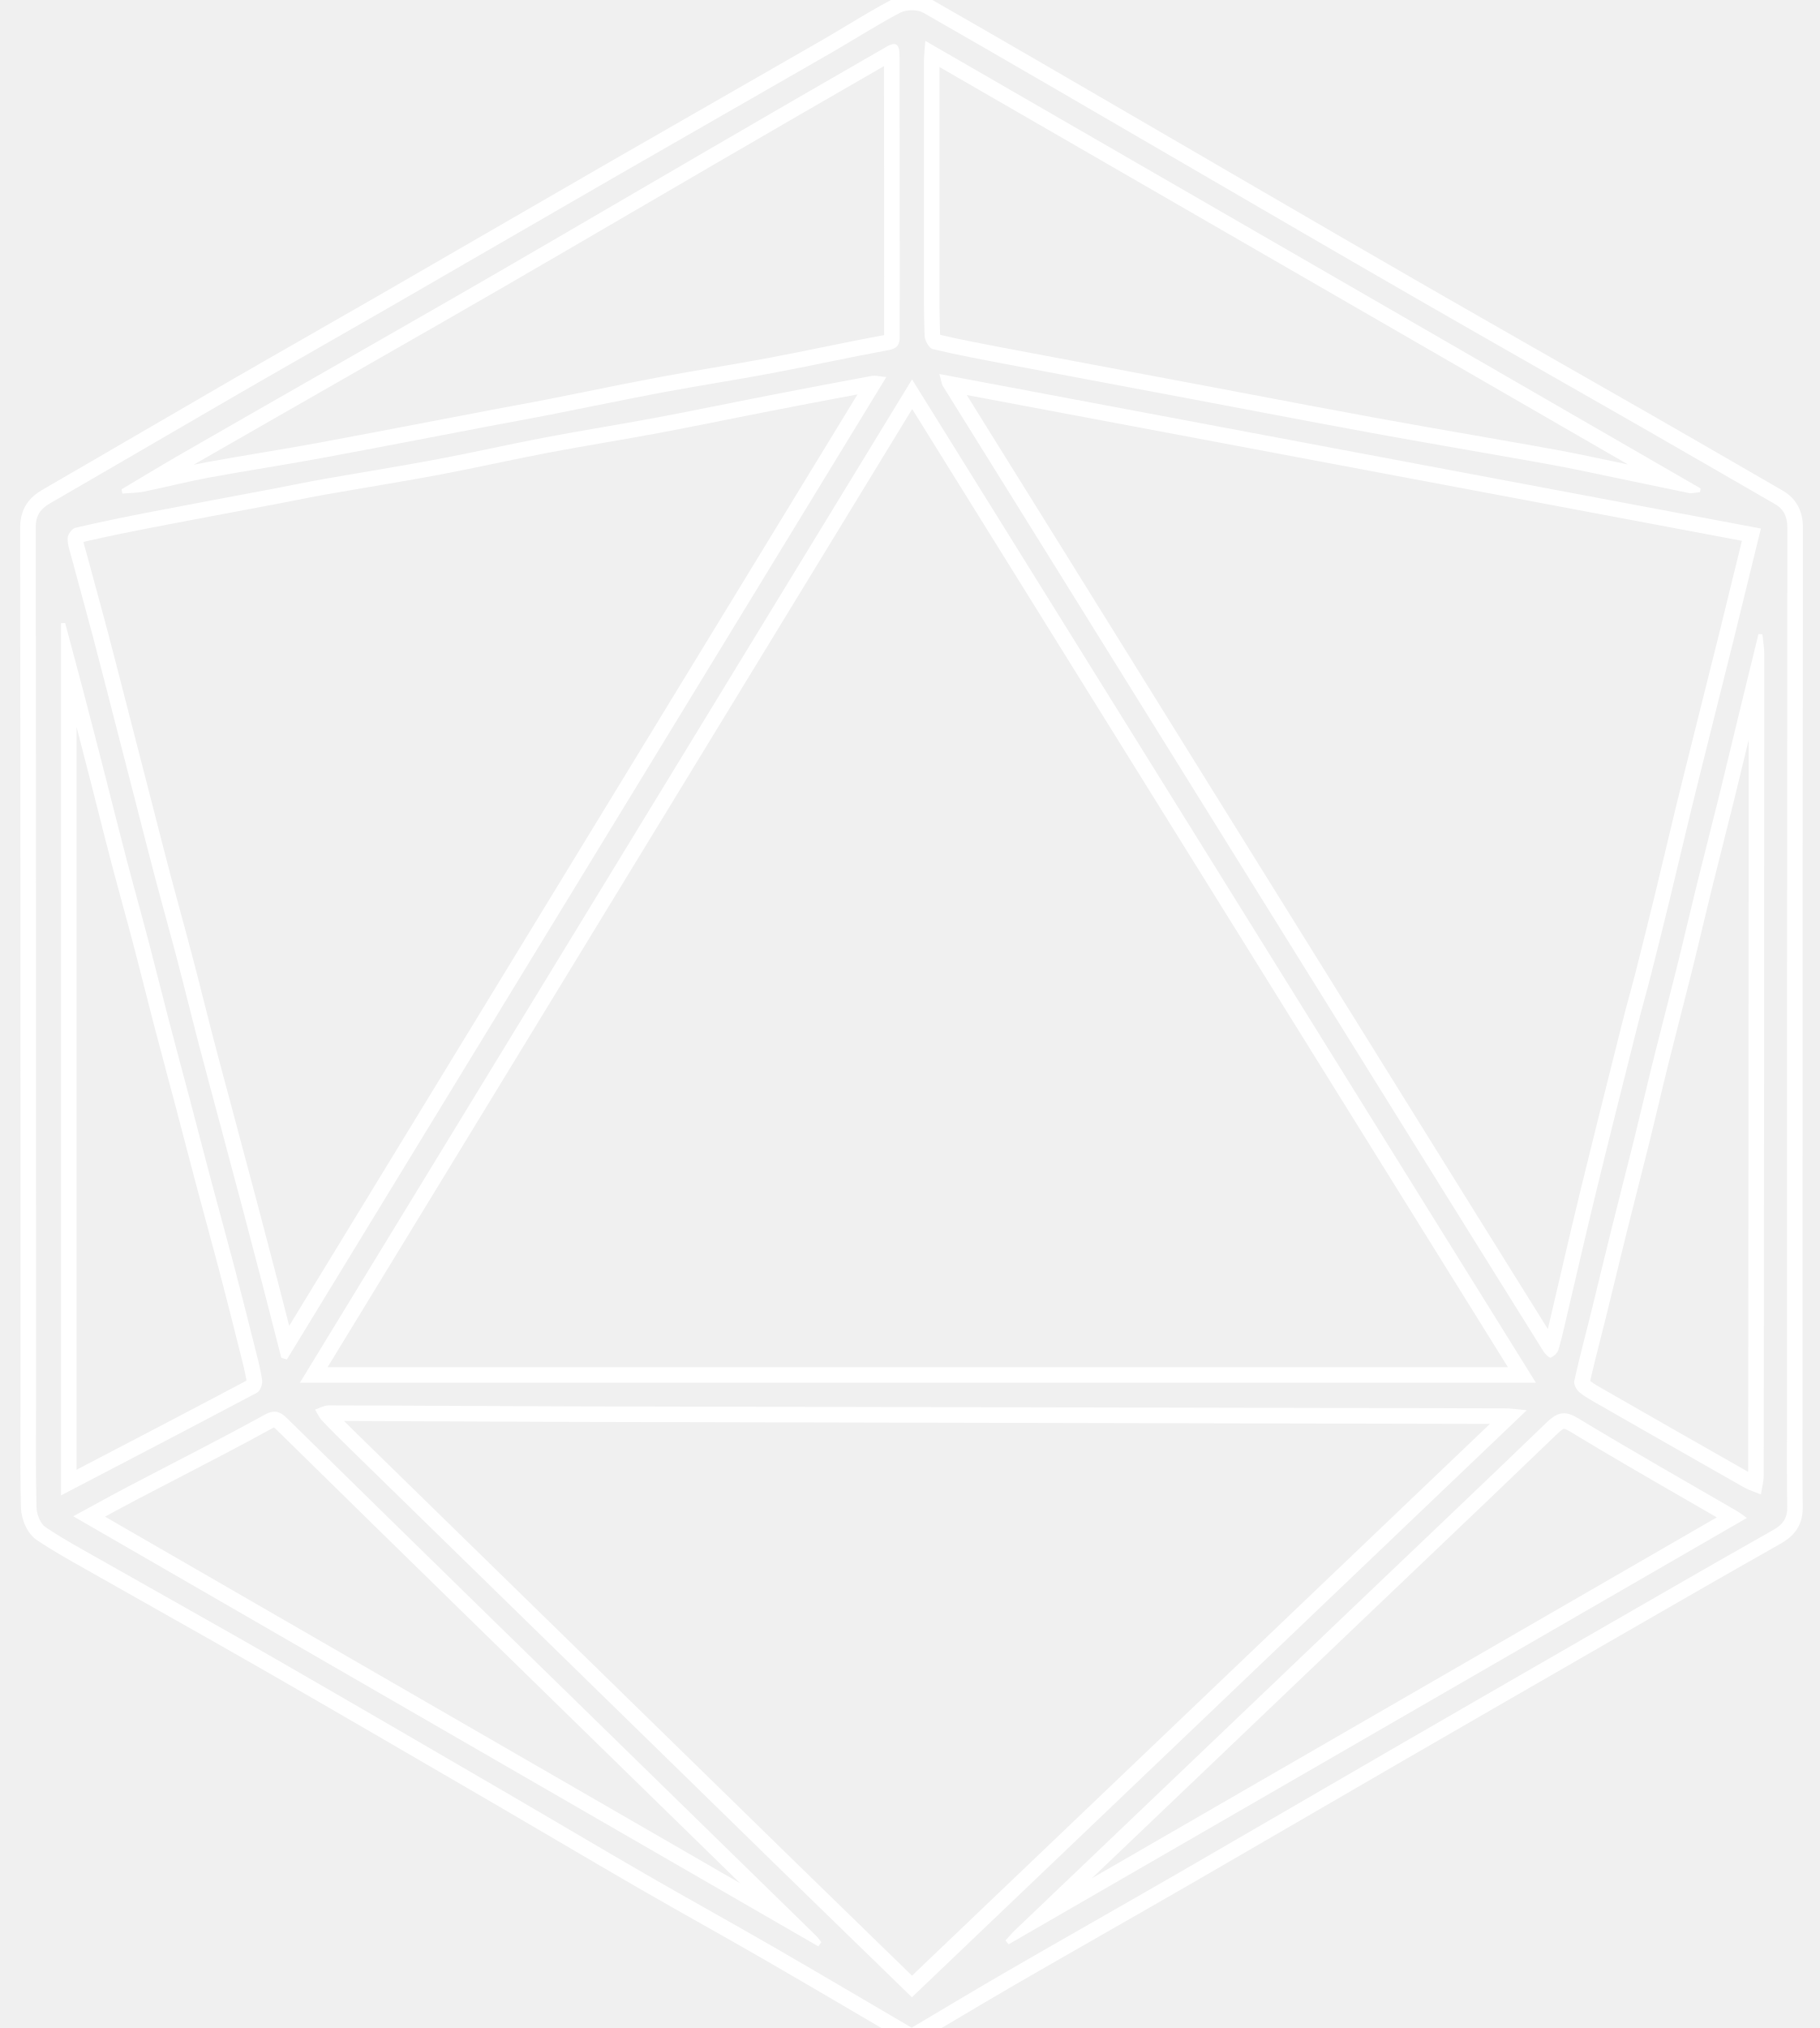
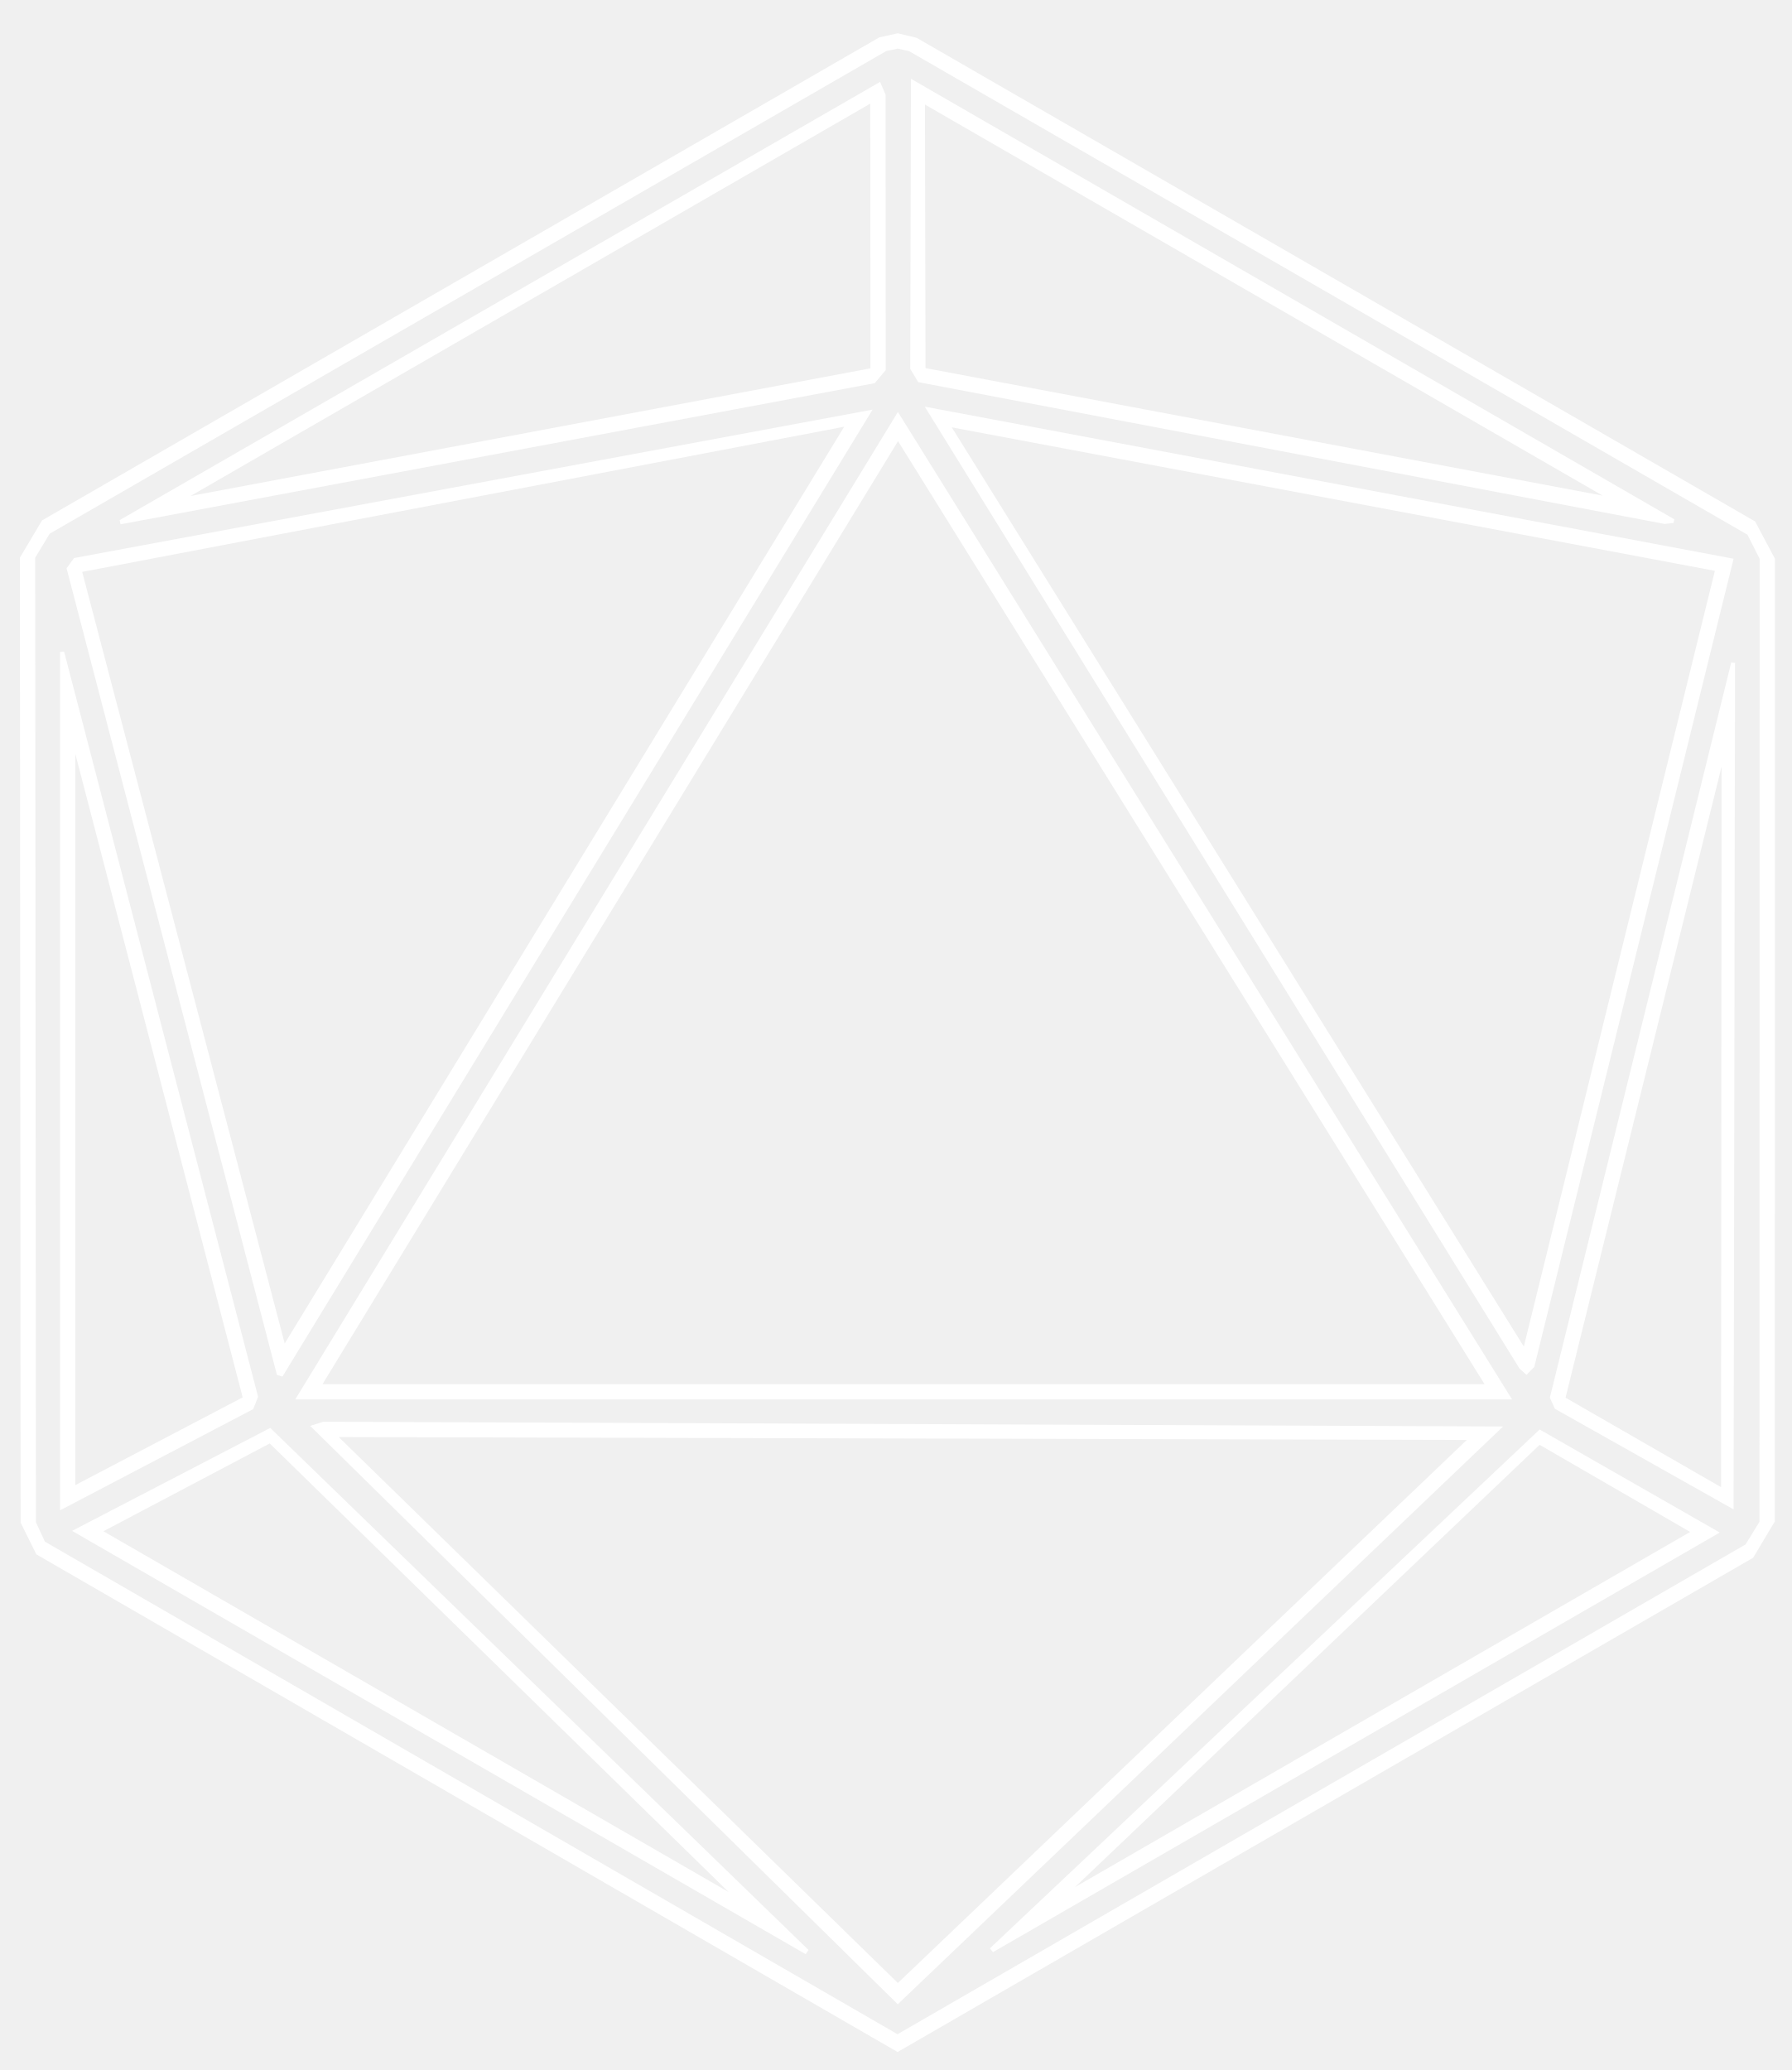
- <svg xmlns="http://www.w3.org/2000/svg" version="1.1" id="Layer_1" x="0px" y="0px" width="585px" height="651.818px" viewBox="0 0 585 651.818" enable-background="new 0 0 585 651.818" xml:space="preserve">
+ <svg xmlns="http://www.w3.org/2000/svg" version="1.1" id="Layer_1" x="0px" y="0px" width="585px" height="676px" viewBox="0 -12.591 585 676" enable-background="new 0 -12.591 585 676" xml:space="preserve">
  <g>
    <g>
-       <path fill="#ffffff" filter="" d="M293.129,3.282c1.376,0,2.747,0.269,3.708,0.819c28.879,16.518,57.603,33.307,86.372,50.016    c23.591,13.702,47.156,27.449,70.803,41.057c24.496,14.098,49.087,28.031,73.614,42.076c14.347,8.215,28.651,16.503,42.969,24.77    c3.026,1.747,3.991,4.262,3.986,7.86c-0.122,95.661-0.117,191.323-0.13,286.985c-0.001,9.164-0.072,18.33,0.082,27.492    c0.061,3.602-1.37,5.623-4.542,7.416c-21.022,11.875-41.924,23.969-62.85,36.016c-20.075,11.559-40.147,23.125-60.196,34.727    c-22.615,13.088-45.18,26.258-67.809,39.318c-18.336,10.582-36.764,21.004-55.095,31.596    c-10.437,6.029-20.759,12.258-30.967,18.297c-14.841-8.684-29.757-17.508-44.767-26.168c-13.459-7.766-27.066-15.27-40.523-23.035    c-15.023-8.672-29.931-17.545-44.926-26.268c-24.711-14.371-49.41-28.766-74.194-43.012    c-18.21-10.467-36.556-20.697-54.822-31.066c-6.462-3.668-13.026-7.199-19.19-11.32c-1.676-1.121-2.855-4.145-2.913-6.33    c-0.294-11.156-0.149-22.326-0.149-33.49c-0.007-93.83,0.015-187.66-0.108-281.489c-0.005-3.966,1.595-6.037,4.741-7.854    c20.178-11.649,40.275-23.438,60.445-35.1c15.9-9.195,31.887-18.241,47.8-27.415c25.06-14.447,50.07-28.979,75.136-43.416    c22.361-12.878,44.782-25.651,67.146-38.524c7.576-4.361,14.939-9.115,22.669-13.178C290.4,3.545,291.768,3.282,293.129,3.282     M543.581,158.515c0.949,0,1.952-0.262,2.919-0.344c0.064-0.395,0.129-0.79,0.193-1.186    c-82.769-47.771-165.538-95.542-249.239-143.851c-0.197,2.801-0.424,4.529-0.426,6.258c-0.028,21.326-0.033,42.653-0.023,63.979    c0.004,8.164-0.076,16.333,0.213,24.488c0.054,1.532,1.43,4.058,2.62,4.341c8.222,1.957,16.546,3.491,24.854,5.068    c19.237,3.649,38.485,7.241,57.727,10.865c19.568,3.685,39.12,7.459,58.707,11.046c16.796,3.075,33.633,5.928,50.447,8.909    c5.388,0.955,10.775,1.927,16.134,3.03c11.699,2.408,23.373,4.936,35.076,7.32C543.043,158.493,543.311,158.515,543.581,158.515     M39.349,158.638c2.315-0.198,4.675-0.178,6.938-0.636c6.986-1.417,13.9-3.208,20.907-4.503    c11.89-2.196,23.854-3.999,35.743-6.196c18.909-3.494,37.782-7.181,56.672-10.776c5.709-1.086,11.434-2.095,17.135-3.218    c12.031-2.37,24.03-4.908,36.082-7.162c11.735-2.195,23.545-3.996,35.277-6.204c12.53-2.359,24.986-5.121,37.528-7.41    c2.851-0.521,3.597-1.776,3.589-4.264c-0.021-6.495,0.023-12.99,0.018-19.484c-0.021-23.481-0.067-46.963-0.059-70.443    c0.001-2.187-0.17-4.186-1.802-4.186c-0.568,0-1.312,0.242-2.288,0.802c-19.34,11.097-38.623,22.29-57.901,33.492    c-22.551,13.104-45.048,26.303-67.622,39.367c-18.455,10.681-36.986,21.229-55.488,31.829    c-15.202,8.709-30.428,17.379-45.607,26.127c-6.51,3.75-12.928,7.656-19.388,11.491C39.171,157.722,39.26,158.18,39.349,158.638     M498.416,436.37c0.035,0,0.066-0.006,0.094-0.018c1.028-0.43,2.176-1.508,2.484-2.557c1.167-3.965,2.036-8.018,2.985-12.045    c3.042-12.898,5.979-25.824,9.126-38.697c4.403-18.016,8.941-36,13.46-53.987c1.292-5.143,2.767-10.238,4.073-15.377    c2.121-8.344,4.208-16.697,6.244-25.062c2.271-9.331,4.435-18.689,6.711-28.02c2.313-9.479,4.701-18.939,7.065-28.406    c2.285-9.15,4.604-18.293,6.867-27.449c2.806-11.354,5.567-22.72,8.544-34.877c-88.06-16.559-175.499-33-264.099-49.66    c0.684,2.379,0.742,3.235,1.142,3.88c12.036,19.384,24.116,38.741,36.169,58.115c16.273,26.159,32.525,52.331,48.795,78.493    c20.979,33.732,41.96,67.462,62.946,101.189c15.034,24.162,30.071,48.324,45.153,72.457    C496.688,435.168,497.905,436.37,498.416,436.37 M92.225,436.956c64.081-105.01,128.161-210.018,192.696-315.771    c-1.744-0.15-2.919-0.423-3.92-0.423c-0.265,0-0.518,0.019-0.765,0.064c-11.266,2.076-22.518,4.225-33.762,6.414    c-11.875,2.312-23.719,4.786-35.608,7.013c-11.896,2.227-23.854,4.112-35.741,6.371c-11.56,2.197-23.037,4.824-34.601,6.995    c-12.23,2.296-24.526,4.246-36.782,6.41c-5.228,0.923-10.424,2.022-15.641,3.012c-13.197,2.502-26.406,4.939-39.593,7.495    c-8.137,1.577-16.265,3.223-24.329,5.119c-1.066,0.251-2.414,2.158-2.443,3.328c-0.054,2.087,0.73,4.216,1.287,6.294    c2.264,8.465,4.62,16.906,6.857,25.379c2.451,9.28,4.811,18.585,7.207,27.88c2.188,8.485,4.371,16.972,6.556,25.457    c2.104,8.173,4.167,16.356,6.323,24.515c2.323,8.787,4.787,17.538,7.094,26.33c2.266,8.631,4.368,17.305,6.621,25.942    c2.34,8.969,4.776,17.912,7.166,26.869c2.428,9.1,4.861,18.195,7.27,27.299c2.117,8.002,4.221,16.006,6.298,24.018    c2.024,7.809,4.009,15.625,6.012,23.438C91.025,436.589,91.625,436.772,92.225,436.956 M96.405,444.425    c133.431,0,265.011,0,397.34,0c-66.959-107.67-133.438-214.568-200.55-322.484C227.335,229.868,162.268,336.495,96.405,444.425     M19.605,480.638c21.597-11.268,42.375-22.063,63.058-33.041c1.009-0.535,1.808-2.768,1.609-4.039    c-0.633-4.068-1.734-8.07-2.74-12.078c-2.055-8.182-4.116-16.365-6.263-24.523c-2.354-8.947-4.833-17.861-7.21-26.803    c-2.38-8.951-4.688-17.922-7.053-26.877c-2.199-8.33-4.465-16.643-6.639-24.979c-2.255-8.646-4.387-17.324-6.658-25.966    c-2.273-8.651-4.705-17.262-6.973-25.914c-2.393-9.125-4.662-18.281-7.006-27.419c-2.262-8.813-4.529-17.625-6.836-26.426    c-1.955-7.459-3.971-14.902-5.961-22.353c-0.442,0.027-0.886,0.055-1.329,0.082C19.605,293.517,19.605,386.731,19.605,480.638     M566.067,480.327c0.317-2.061,0.909-4.121,0.912-6.18c0.101-87.977,0.154-175.951,0.178-263.927    c0.001-2.109-0.396-4.219-0.607-6.328c-0.419-0.036-0.838-0.072-1.257-0.108c-2.069,8.46-4.15,16.918-6.207,25.382    c-2.15,8.85-4.243,17.714-6.427,26.555c-2.379,9.634-4.868,19.241-7.245,28.875c-2.185,8.853-4.234,17.737-6.434,26.586    c-2.397,9.641-4.942,19.247-7.341,28.887c-2.161,8.691-4.17,17.422-6.322,26.117c-2.348,9.484-4.815,18.938-7.173,28.42    c-2.279,9.166-4.466,18.355-6.73,27.527c-1.786,7.234-3.729,14.434-5.335,21.709c-0.235,1.068,0.699,2.842,1.644,3.629    c1.878,1.568,4.104,2.738,6.247,3.965c15.495,8.873,30.994,17.74,46.528,26.543C562.238,478.968,564.205,479.554,566.067,480.327     M293.149,641.94c65.785-62.799,131.164-125.209,197.664-188.689c-3.336-0.297-5.064-0.582-6.793-0.586    c-99.967-0.227-199.934-0.416-299.9-0.648c-26.156-0.061-52.313-0.27-78.469-0.314c-0.001,0-0.003,0-0.005,0    c-1.457,0-2.915,0.882-4.371,1.352c0.739,1.186,1.308,2.531,2.249,3.527c2.971,3.143,6.049,6.188,9.143,9.211    c46.475,45.412,92.953,90.822,139.444,136.219C265.558,615.14,279.049,628.224,293.149,641.94 M263.075,625.579    c0.316-0.453,0.632-0.906,0.947-1.361c-0.574-0.707-1.084-1.48-1.732-2.113c-36.107-35.283-72.237-70.545-108.342-105.83    c-20.443-19.98-40.86-39.99-61.254-60.023c-1.495-1.469-2.745-2.527-4.447-2.527c-0.907,0-1.942,0.301-3.211,1    c-14.475,7.977-29.248,15.41-43.886,23.096c-5.569,2.924-11.067,5.982-17.603,9.523    C104.2,533.888,183.638,579.733,263.075,625.579 M324.233,624.923c78.795-45.496,157.59-90.994,237.326-137.035    c-1.829-1.303-2.328-1.723-2.884-2.045c-17.157-9.971-34.443-19.727-51.397-30.031c-1.776-1.08-3.228-1.571-4.54-1.571    c-1.979,0-3.641,1.118-5.618,3.024c-19.84,19.131-39.841,38.096-59.781,57.121c-37.004,35.309-74.006,70.621-110.997,105.943    c-1.098,1.049-2.071,2.225-3.104,3.342C323.569,624.089,323.901,624.507,324.233,624.923 M293.13-1.718    c-2.232,0-4.376,0.48-6.036,1.353c-5.047,2.653-9.961,5.604-14.713,8.458c-2.66,1.598-5.411,3.25-8.125,4.813    c-10.903,6.276-22.005,12.634-32.742,18.784c-11.281,6.46-22.945,13.141-34.405,19.741c-13.269,7.643-26.742,15.438-39.772,22.978    c-11.785,6.819-23.57,13.639-35.366,20.439c-7.329,4.225-14.8,8.496-22.025,12.625c-8.456,4.833-17.2,9.832-25.781,14.794    c-9.601,5.551-19.342,11.222-28.763,16.706c-10.377,6.041-21.108,12.288-31.68,18.392c-3.113,1.797-7.25,5.016-7.241,12.19    c0.103,78.443,0.104,158.201,0.106,235.333l0.002,46.15c0,2.762-0.009,5.523-0.018,8.286c-0.027,8.294-0.054,16.871,0.169,25.336    c0.092,3.501,1.884,8.182,5.131,10.354c5.139,3.436,10.548,6.475,15.779,9.413c1.242,0.698,2.485,1.396,3.723,2.1    c6.755,3.834,13.521,7.649,20.286,11.465c11.333,6.392,23.05,13,34.513,19.588c21.49,12.353,43.281,25.028,64.354,37.287    l9.819,5.712c6.416,3.731,12.927,7.557,19.224,11.257c8.414,4.942,17.113,10.053,25.716,15.019    c6.762,3.902,13.664,7.797,20.339,11.563c6.631,3.741,13.488,7.609,20.185,11.474c10.401,6.001,20.919,12.176,31.091,18.147    c4.557,2.676,9.106,5.347,13.649,8.005l2.539,1.485l2.532-1.497c3.192-1.889,6.396-3.796,9.61-5.71    c6.963-4.146,14.163-8.432,21.312-12.562c9.417-5.44,19.022-10.931,28.312-16.239c8.783-5.02,17.866-10.21,26.781-15.355    c12.866-7.425,25.924-15.01,38.551-22.344c9.751-5.664,19.502-11.328,29.264-16.978c20.518-11.873,41.053-23.704,60.187-34.721    l10.936-6.299c16.979-9.784,34.536-19.9,51.878-29.696c3.098-1.751,7.199-4.884,7.082-11.854    c-0.116-6.939-0.103-14.02-0.09-20.867c0.004-2.181,0.009-4.36,0.009-6.54l0.004-34.994c0.01-82.59,0.019-167.992,0.126-251.986    c0.003-2.089,0.012-8.446-6.486-12.197l-9.781-5.65c-10.872-6.283-22.115-12.779-33.203-19.128    c-9.898-5.668-19.808-11.318-29.716-16.968c-14.397-8.209-29.285-16.698-43.889-25.103c-17.916-10.31-36.09-20.876-53.664-31.095    c-5.707-3.318-11.413-6.636-17.121-9.952c-6.556-3.807-13.108-7.618-19.66-11.429C344.22,25.659,321.634,12.523,299.32-0.24    C297.183-1.462,294.774-1.718,293.13-1.718L293.13-1.718z M62.216,149.384c9.694-5.583,19.545-11.215,29.084-16.669    c5.088-2.909,10.176-5.818,15.262-8.731c5.134-2.941,10.271-5.878,15.407-8.816c13.154-7.522,26.756-15.301,40.1-23.024    c13.287-7.69,26.766-15.553,39.8-23.157c9.273-5.41,18.547-10.82,27.83-16.214c18.327-10.65,36.307-21.087,54.478-31.527    c-0.002,15.005,0.016,30.2,0.034,44.924c0.009,7.54,0.019,15.08,0.025,22.619c0.002,2.808-0.004,5.616-0.011,8.424    c-0.009,3.499-0.018,6.997-0.008,10.495c-6.654,1.222-13.361,2.587-19.854,3.91c-5.634,1.147-11.459,2.333-17.187,3.412    c-5.916,1.113-11.974,2.143-17.833,3.139c-5.715,0.972-11.625,1.976-17.439,3.064c-7.607,1.422-15.302,2.98-22.743,4.486    c-4.388,0.888-8.925,1.806-13.386,2.685c-3.374,0.665-6.827,1.302-10.167,1.918c-2.313,0.427-4.625,0.854-6.936,1.293    c-6.061,1.154-12.12,2.317-18.178,3.48c-12.605,2.419-25.64,4.921-38.468,7.292c-5.911,1.092-11.961,2.106-17.812,3.087    c-5.876,0.985-11.953,2.004-17.931,3.108C64.926,148.833,63.568,149.103,62.216,149.384L62.216,149.384z M302.209,107.516    c-0.227-6.5-0.217-13.157-0.208-19.597c0.003-1.517,0.005-3.033,0.004-4.549c-0.01-22.382-0.003-42.632,0.021-61.824l53.814,31.06    l167.496,96.672c-4.809-1.013-9.747-2.051-14.621-3.055c-5.539-1.141-11.074-2.135-16.269-3.056    c-6.164-1.093-12.331-2.168-18.497-3.244c-10.472-1.826-21.3-3.715-31.923-5.66c-13.226-2.422-26.665-4.973-39.661-7.44    c-6.34-1.204-12.68-2.407-19.021-3.601c-6.92-1.303-13.841-2.603-20.762-3.902c-12.115-2.274-24.643-4.626-36.958-6.962    l-2.348-0.445c-6.93-1.312-14.081-2.666-21.024-4.28C302.234,107.591,302.22,107.551,302.209,107.516L302.209,107.516z     M26.837,174.17c7.999-1.849,15.889-3.42,22.622-4.725c8.525-1.652,17.209-3.283,25.608-4.86    c4.656-0.875,9.311-1.749,13.965-2.631c2.021-0.383,4.038-0.783,6.055-1.182c3.126-0.619,6.358-1.26,9.523-1.818    c4.667-0.824,9.427-1.632,14.03-2.413c7.476-1.269,15.206-2.58,22.806-4.007c6.002-1.127,12.057-2.391,17.911-3.614    c5.475-1.143,11.136-2.326,16.701-3.383c6.175-1.173,12.493-2.267,18.604-3.324c5.611-0.971,11.414-1.976,17.124-3.044    c7.201-1.349,14.49-2.809,21.539-4.221c4.624-0.926,9.404-1.884,14.104-2.799c10.214-1.989,19.506-3.763,28.233-5.389    L156.993,321.222L92.963,426.147c-1.23-4.813-2.462-9.627-3.709-14.437c-1.867-7.201-3.929-15.065-6.304-24.042    c-1.923-7.271-3.863-14.536-5.803-21.804l-1.469-5.505c-0.785-2.941-1.575-5.883-2.365-8.823    c-1.586-5.904-3.227-12.011-4.794-18.019c-1.073-4.116-2.132-8.319-3.157-12.384c-1.121-4.446-2.279-9.044-3.466-13.566    c-1.224-4.666-2.511-9.387-3.755-13.952c-1.106-4.06-2.25-8.258-3.341-12.386c-1.486-5.623-2.955-11.363-4.375-16.914    c-0.646-2.523-1.291-5.047-1.94-7.57l-1.456-5.654c-1.699-6.602-3.398-13.203-5.1-19.804c-0.689-2.672-1.375-5.345-2.061-8.018    c-1.673-6.521-3.403-13.263-5.154-19.891c-1.264-4.789-2.586-9.638-3.864-14.327c-1.005-3.688-2.01-7.375-2.998-11.067    c-0.123-0.459-0.255-0.918-0.388-1.379C27.212,175.735,26.97,174.895,26.837,174.17L26.837,174.17z M497.579,427.16    c-13.599-21.771-27.261-43.721-42.311-67.908c-20.986-33.727-41.967-67.457-62.945-101.188    c-7.261-11.674-14.517-23.351-21.773-35.028c-9.005-14.49-18.011-28.98-27.022-43.466c-4.629-7.441-9.262-14.879-13.895-22.318    c-6.288-10.096-12.576-20.191-18.854-30.292l121.077,22.767l128.104,24.088c-0.502,2.057-1,4.094-1.493,6.114    c-1.967,8.048-3.869,15.839-5.794,23.625c-1.411,5.71-2.869,11.517-4.28,17.131c-0.862,3.435-1.726,6.87-2.583,10.306    l-1.714,6.849c-1.77,7.068-3.6,14.377-5.358,21.583c-1.166,4.781-2.32,9.641-3.437,14.342c-1.065,4.488-2.167,9.129-3.275,13.681    c-1.916,7.874-3.955,16.056-6.231,25.013c-0.616,2.423-1.287,4.897-1.936,7.289c-0.716,2.644-1.457,5.377-2.142,8.102    l-1.676,6.669c-3.898,15.508-7.929,31.544-11.792,47.349c-2.103,8.603-4.142,17.358-6.115,25.826    c-1.002,4.305-2.005,8.609-3.02,12.911c-0.204,0.864-0.404,1.729-0.604,2.596C498.197,424.548,497.893,425.864,497.579,427.16    L497.579,427.16z M105.314,439.425l187.921-307.952l112.646,181.136l78.866,126.816H105.314L105.314,439.425z M24.605,472.392    V233.616c1.505,5.81,2.964,11.484,4.283,16.625c0.88,3.432,1.75,6.867,2.62,10.302c1.423,5.619,2.895,11.43,4.393,17.142    c1.16,4.426,2.38,8.904,3.559,13.234c1.132,4.157,2.304,8.456,3.414,12.683c1.203,4.575,2.388,9.248,3.534,13.766    c1.014,3.995,2.062,8.126,3.122,12.191c1.265,4.852,2.581,9.769,3.854,14.523c0.934,3.489,1.867,6.978,2.789,10.47    c1.047,3.966,2.083,7.935,3.12,11.903c1.282,4.91,2.608,9.988,3.936,14.982c1.073,4.035,2.166,8.064,3.259,12.095    c1.307,4.815,2.658,9.796,3.947,14.695c2.105,8.002,4.076,15.815,6.249,24.469c0.169,0.674,0.341,1.349,0.514,2.024    c0.795,3.116,1.548,6.07,2.043,9.031c-16.896,8.963-33.642,17.693-51.347,26.925L24.605,472.392L24.605,472.392z M511.199,443.854    c1.024-4.542,2.194-9.145,3.328-13.605c0.586-2.305,1.171-4.608,1.741-6.917c1.033-4.185,2.05-8.374,3.067-12.562    c1.191-4.907,2.423-9.981,3.661-14.957c1.126-4.531,2.299-9.137,3.433-13.591c1.236-4.857,2.515-9.879,3.741-14.835    c1.047-4.23,2.075-8.531,3.069-12.689c1.054-4.406,2.143-8.963,3.252-13.423c1.19-4.787,2.441-9.655,3.65-14.364    c1.221-4.754,2.483-9.67,3.69-14.523c1.161-4.674,2.298-9.426,3.396-14.021c0.986-4.126,2.007-8.394,3.039-12.575    c1.194-4.841,2.439-9.764,3.644-14.524c1.188-4.699,2.418-9.558,3.602-14.35c1.34-5.425,2.665-10.942,3.947-16.277    c0.229-0.954,0.459-1.907,0.688-2.861c-0.028,83.967-0.083,161.204-0.168,235.291c-15.253-8.646-30.242-17.223-45.526-25.975    c-0.325-0.187-0.651-0.37-0.978-0.555C513.901,445.652,512.407,444.808,511.199,443.854L511.199,443.854z M293.182,634.997    c-3.251-3.162-6.473-6.293-9.671-9.4c-9.61-9.34-18.688-18.162-27.906-27.163c-48.218-47.083-95.515-93.294-139.443-136.218    c-1.807-1.766-3.686-3.614-5.552-5.503c12.11,0.029,24.34,0.091,36.214,0.15c12.219,0.062,24.854,0.124,37.285,0.153    c53.672,0.125,107.343,0.237,161.015,0.35c44.611,0.094,89.226,0.187,133.837,0.287l-37.166,35.479L293.182,634.997    L293.182,634.997z M33.768,487.468c3.336-1.819,6.532-3.555,9.707-5.222c4.613-2.422,9.324-4.862,13.879-7.223    c9.901-5.13,20.139-10.434,30.096-15.921c0.276-0.152,0.483-0.245,0.626-0.302c0.211,0.164,0.555,0.467,1.114,1.017    c20.873,20.504,41.485,40.702,61.264,60.033c19.023,18.591,38.053,37.176,57.083,55.762c10.13,9.893,20.261,19.786,30.39,29.681    L33.768,487.468L33.768,487.468z M351.014,603.687c29.922-28.566,59.847-57.125,89.777-85.684    c5.381-5.134,10.767-10.264,16.152-15.395c14.332-13.651,29.151-27.767,43.647-41.744c1.666-1.605,2.143-1.624,2.147-1.624    c0.057,0,0.594,0.023,1.942,0.844c12.241,7.44,24.836,14.7,37.017,21.721c3.401,1.961,6.804,3.921,10.201,5.888l-54.902,31.702    L351.014,603.687L351.014,603.687z" />
+       <path fill="#FFFFFF" d="M293.129,3.282l3.708,0.819L570.595,162.02l3.986,7.86l-0.048,314.478l-4.542,7.416L293.074,651.727    L14.652,490.858l-2.913-6.33l-0.257-314.979l4.741-7.854L289.419,4.062L293.129,3.282 M543.581,158.515l2.919-0.344l0.193-1.186    L297.454,13.134l-0.236,94.725l2.62,4.341L543.581,158.515 M39.349,158.638l246.282-46.105l3.589-4.264l-0.041-89.927    l-1.802-4.186L39.083,157.264L39.349,158.638 M498.416,436.37l0.094-0.019l2.484-2.557l65.075-263.92l-264.099-49.66    l194.204,314.134L498.416,436.37 M92.225,436.956l192.696-315.771l-260.742,48.47l-2.443,3.328l68.691,263.421L92.225,436.956     M96.405,444.425h397.34l-200.55-322.484L96.405,444.425 M19.605,480.638l63.058-33.041l1.609-4.039L20.933,200.22l-1.329,0.082    L19.605,480.638 M566.067,480.327l0.482-276.435l-1.257-0.108l-59.214,240.058l1.644,3.629L566.067,480.327 M293.148,641.94    l197.664-188.689l-385.167-1.548l-4.371,1.352L293.148,641.94 M263.075,625.579l0.947-1.361L88.247,453.725l-64.7,33.619    L263.075,625.579 M324.233,624.923l237.325-137.035l-58.82-33.646l-179.5,169.43L324.233,624.923 M293.13-1.718l-6.036,1.353    L13.722,157.365l-7.241,12.19L6.74,484.66l5.131,10.354l281.217,162.516l279.363-161.401l7.082-11.854l0.049-314.387    l-6.486-12.197L299.32-0.24L293.13-1.718L293.13-1.718L293.13-1.718z M62.216,149.384L284.177,21.246l0.04,86.462L62.216,149.384    L62.216,149.384L62.216,149.384z M302.209,107.516l-0.184-85.97l221.311,127.732l-221.084-41.645L302.209,107.516L302.209,107.516    L302.209,107.516z M26.837,174.17l248.825-47.41L92.963,426.147L26.837,174.17L26.837,174.17L26.837,174.17z M497.579,427.16    l-186.8-300.2l249.181,46.855L497.579,427.16L497.579,427.16L497.579,427.16z M105.314,439.425l187.92-307.952l191.513,307.952    H105.314L105.314,439.425L105.314,439.425z M24.605,472.392V233.616l54.636,210.135L24.605,472.392L24.605,472.392L24.605,472.392    z M511.199,443.854l50.948-206.074l-0.169,235.292L511.199,443.854L511.199,443.854L511.199,443.854z M293.182,634.997    L110.61,456.713l368.351,0.94L293.182,634.997L293.182,634.997L293.182,634.997z M33.768,487.468L88.076,458.8l149.851,146.493    L33.768,487.468L33.768,487.468L33.768,487.468z M351.014,603.688L502.737,459.24l49.16,28.453L351.014,603.688L351.014,603.688    L351.014,603.688z" />
    </g>
  </g>
</svg>
